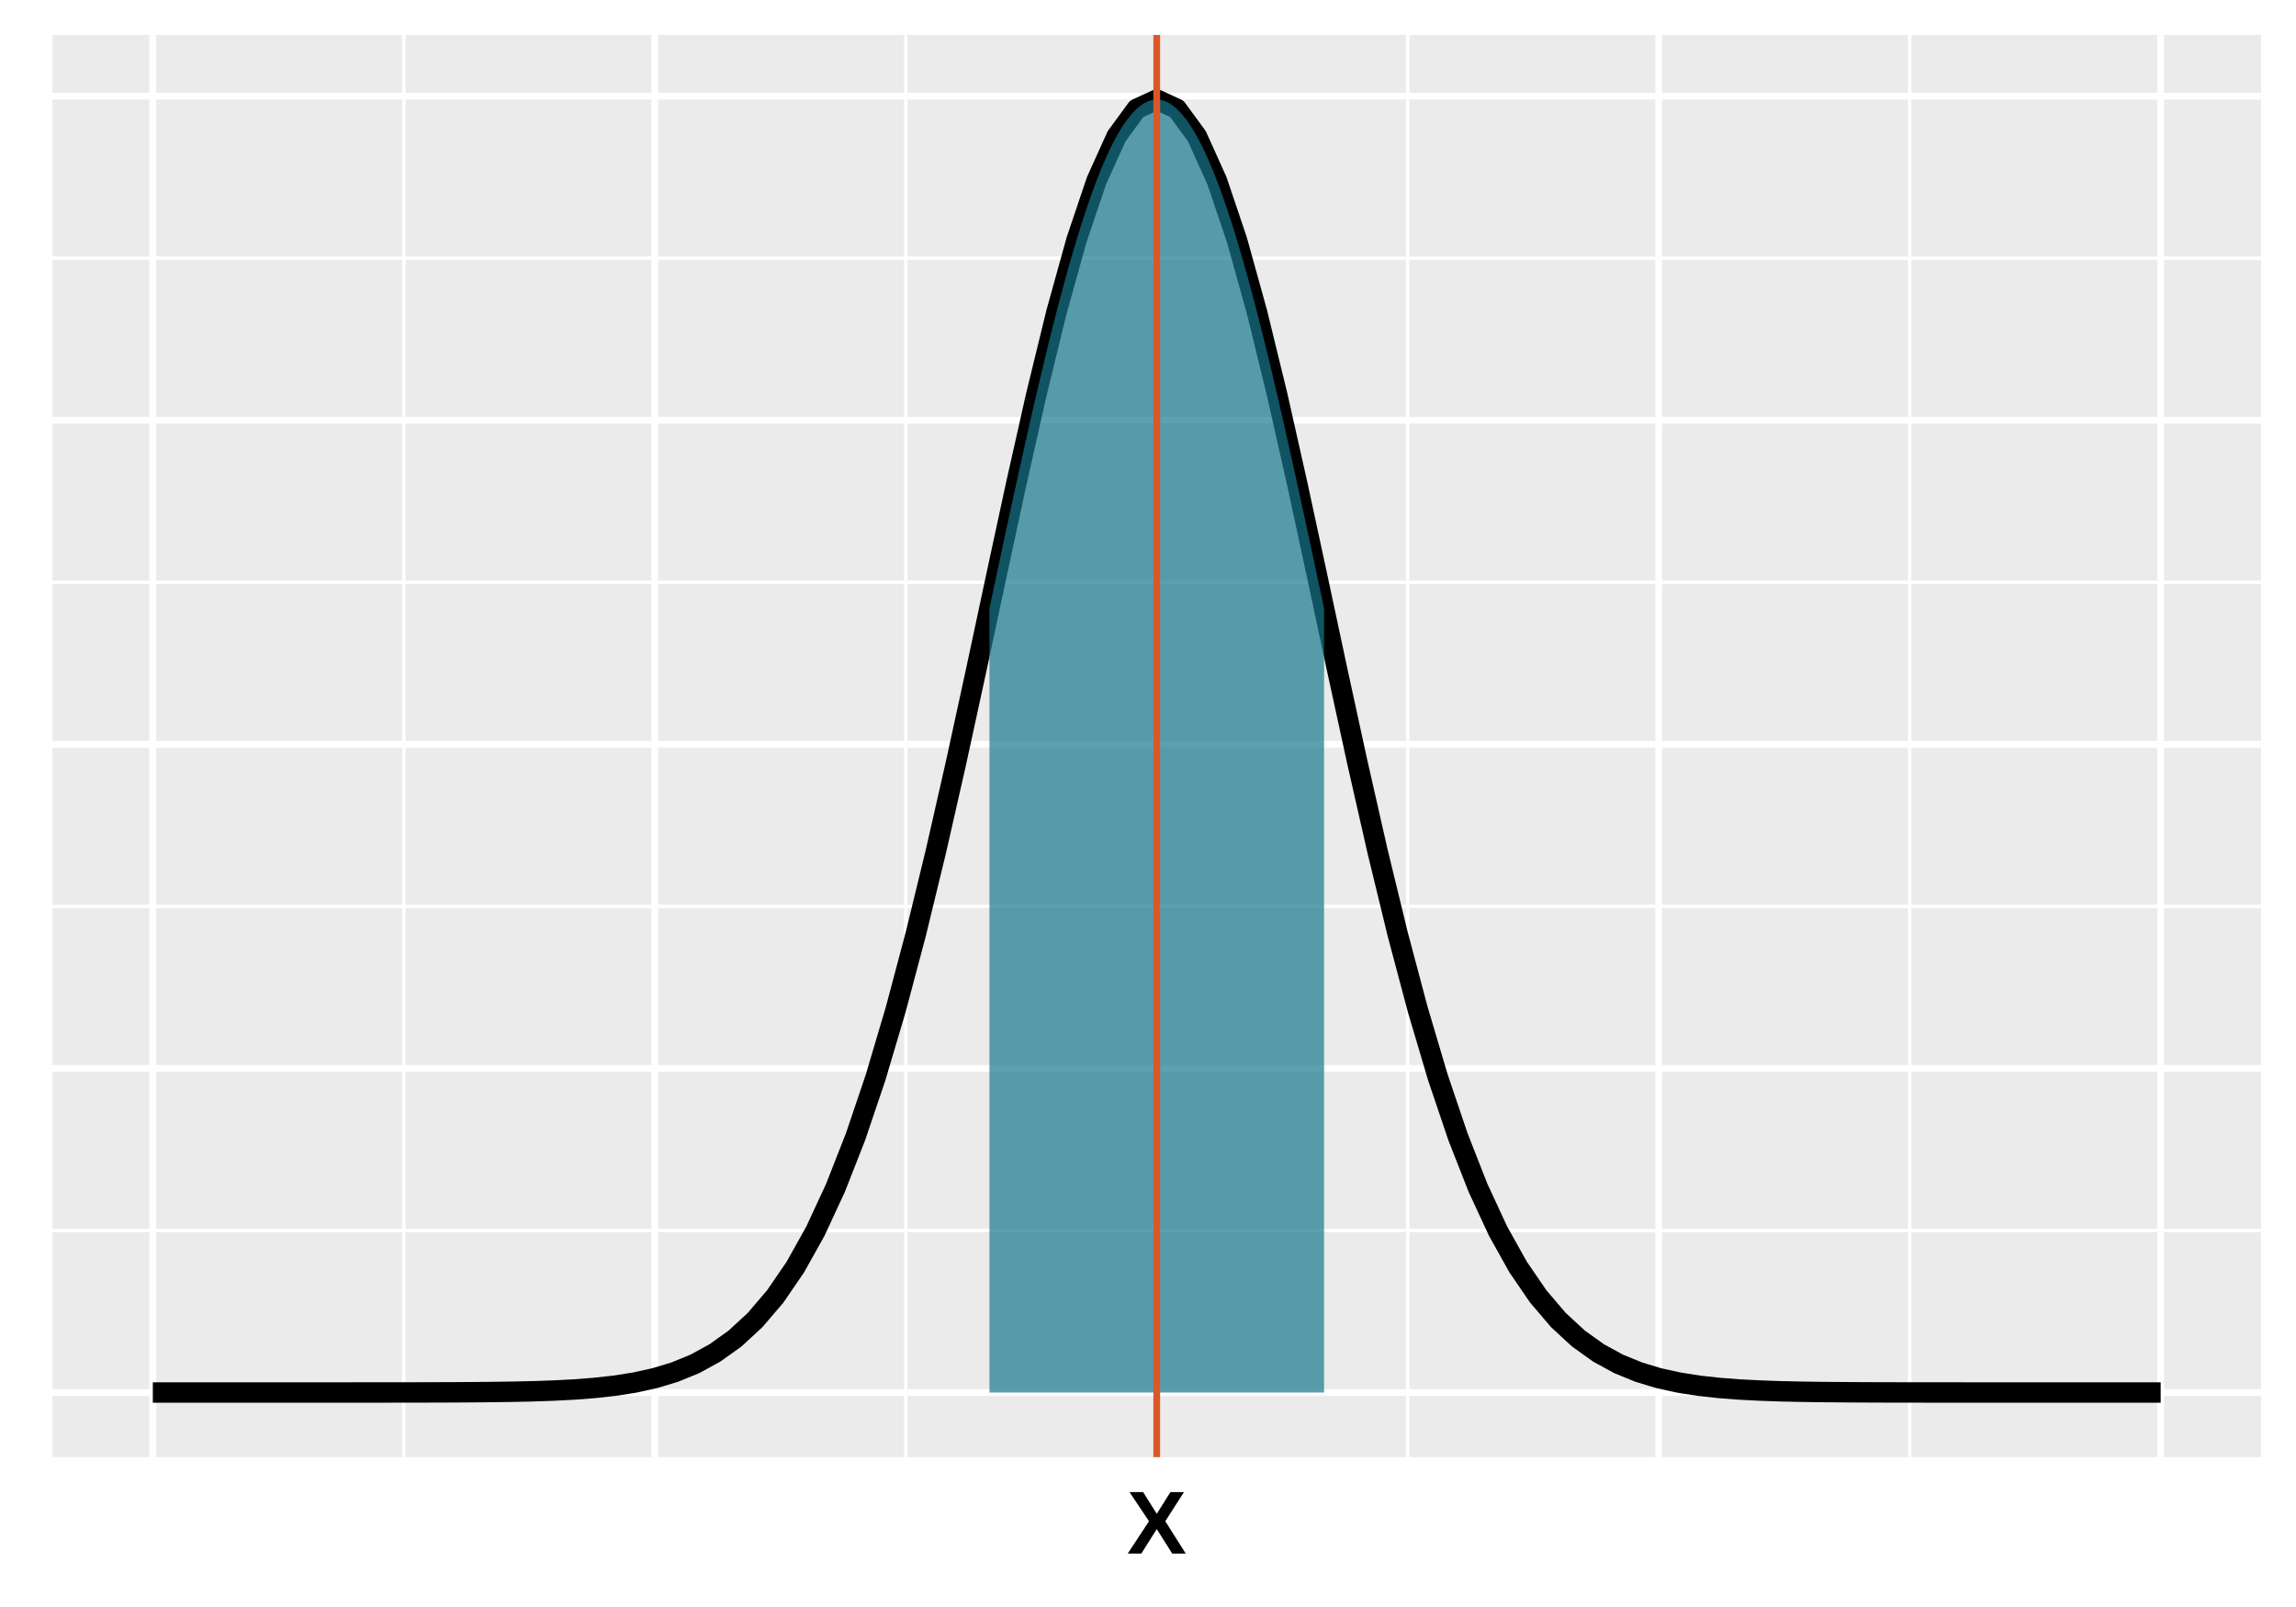
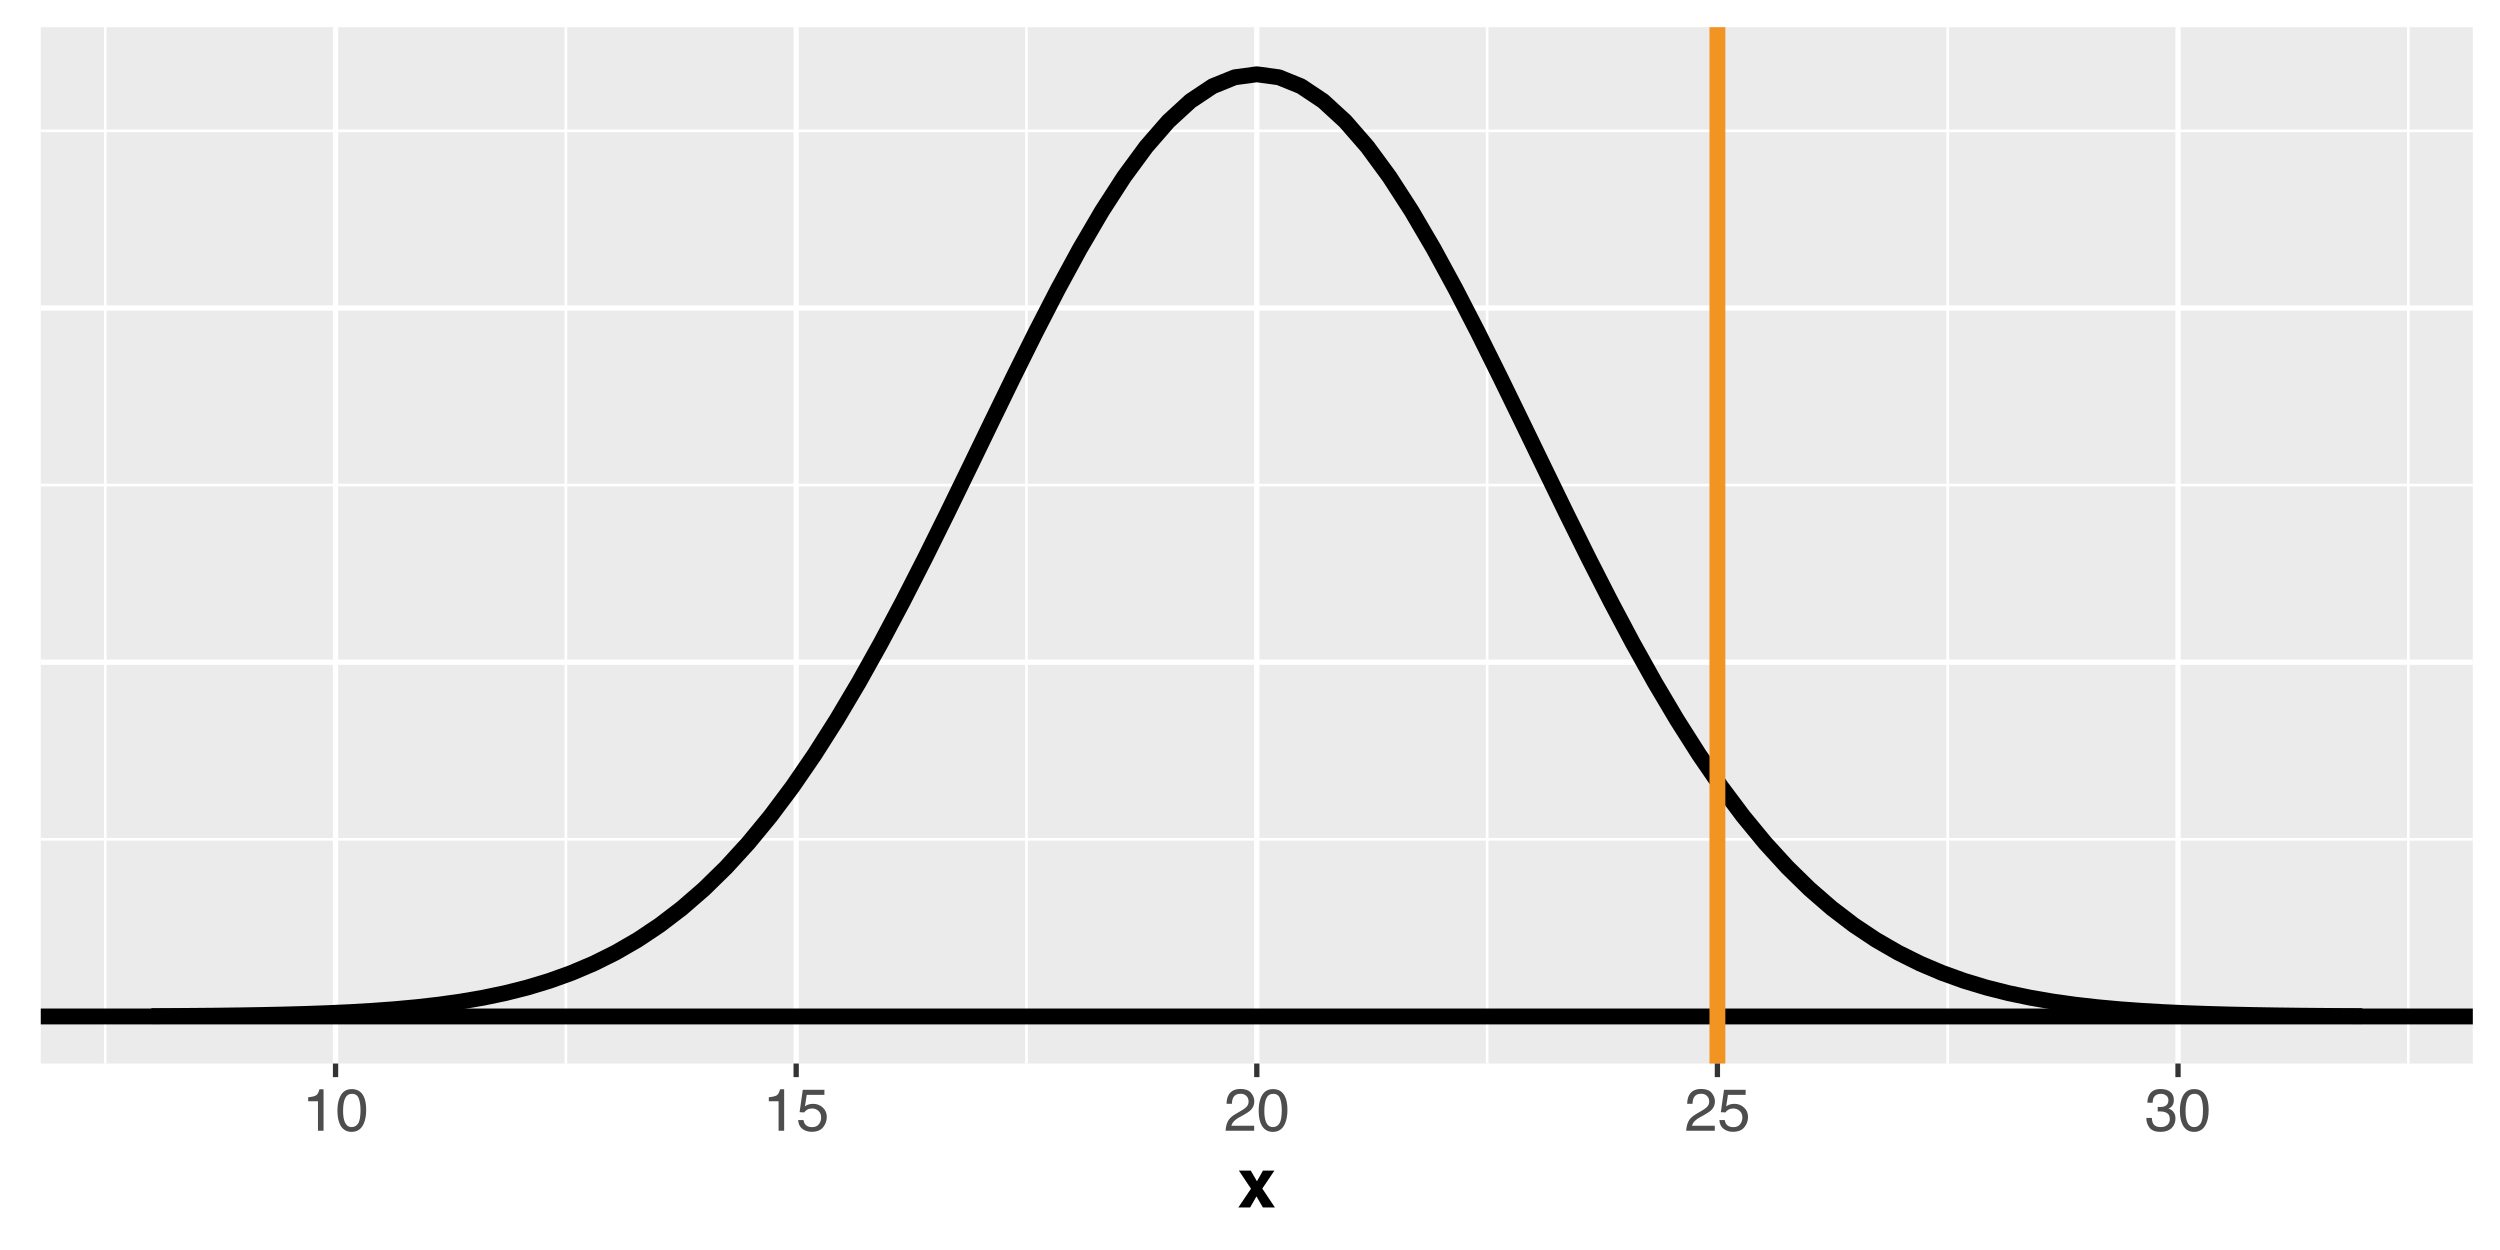
- <svg xmlns="http://www.w3.org/2000/svg" width="360pt" height="252pt" viewBox="0 0 360 252" version="1.1">
+ <svg xmlns="http://www.w3.org/2000/svg" xmlns:xlink="http://www.w3.org/1999/xlink" width="504pt" height="252pt" viewBox="0 0 504 252" version="1.1">
  <defs>
+     <g>
+       <symbol overflow="visible" id="glyph0-0">
+         <path style="stroke:none;" d="M 0.391 0 L 0.391 -8.609 L 7.219 -8.609 L 7.219 0 Z M 6.141 -1.078 L 6.141 -7.531 L 1.469 -7.531 L 1.469 -1.078 Z M 6.141 -1.078 " />
+       </symbol>
+       <symbol overflow="visible" id="glyph0-1">
+         <path style="stroke:none;" d="M 1.156 -5.938 L 1.156 -6.75 C 1.914 -6.82 2.441 -6.945 2.734 -7.125 C 3.035 -7.301 3.266 -7.711 3.422 -8.359 L 4.25 -8.359 L 4.25 0 L 3.125 0 L 3.125 -5.938 Z M 1.156 -5.938 " />
+       </symbol>
+       <symbol overflow="visible" id="glyph0-2">
+         <path style="stroke:none;" d="M 3.25 -8.391 C 4.332 -8.391 5.117 -7.941 5.609 -7.047 C 5.984 -6.359 6.172 -5.41 6.172 -4.203 C 6.172 -3.066 6 -2.125 5.656 -1.375 C 5.164 -0.301 4.359 0.234 3.234 0.234 C 2.234 0.234 1.484 -0.203 0.984 -1.078 C 0.578 -1.816 0.375 -2.801 0.375 -4.031 C 0.375 -4.977 0.5 -5.797 0.75 -6.484 C 1.207 -7.754 2.039 -8.391 3.25 -8.391 Z M 3.234 -0.734 C 3.785 -0.734 4.223 -0.973 4.547 -1.453 C 4.867 -1.941 5.031 -2.848 5.031 -4.172 C 5.031 -5.117 4.91 -5.898 4.672 -6.516 C 4.441 -7.129 3.988 -7.438 3.312 -7.438 C 2.688 -7.438 2.227 -7.145 1.938 -6.562 C 1.656 -5.977 1.516 -5.117 1.516 -3.984 C 1.516 -3.129 1.609 -2.441 1.797 -1.922 C 2.078 -1.129 2.555 -0.734 3.234 -0.734 Z M 3.234 -0.734 " />
+       </symbol>
+       <symbol overflow="visible" id="glyph0-3">
+         <path style="stroke:none;" d="M 1.484 -2.141 C 1.555 -1.535 1.836 -1.117 2.328 -0.891 C 2.578 -0.773 2.863 -0.719 3.188 -0.719 C 3.812 -0.719 4.273 -0.914 4.578 -1.312 C 4.879 -1.707 5.031 -2.148 5.031 -2.641 C 5.031 -3.223 4.848 -3.676 4.484 -4 C 4.129 -4.32 3.703 -4.484 3.203 -4.484 C 2.836 -4.484 2.523 -4.41 2.266 -4.266 C 2.004 -4.129 1.785 -3.938 1.609 -3.688 L 0.688 -3.734 L 1.328 -8.25 L 5.688 -8.25 L 5.688 -7.234 L 2.125 -7.234 L 1.766 -4.906 C 1.961 -5.051 2.148 -5.16 2.328 -5.234 C 2.641 -5.359 3 -5.422 3.406 -5.422 C 4.176 -5.422 4.828 -5.172 5.359 -4.672 C 5.898 -4.18 6.172 -3.555 6.172 -2.797 C 6.172 -2.004 5.922 -1.301 5.422 -0.688 C 4.93 -0.082 4.148 0.219 3.078 0.219 C 2.398 0.219 1.797 0.023 1.266 -0.359 C 0.742 -0.742 0.453 -1.336 0.391 -2.141 Z M 1.484 -2.141 " />
+       </symbol>
+       <symbol overflow="visible" id="glyph0-4">
+         <path style="stroke:none;" d="M 0.375 0 C 0.414 -0.719 0.566 -1.344 0.828 -1.875 C 1.086 -2.414 1.594 -2.906 2.344 -3.344 L 3.469 -4 C 3.969 -4.289 4.32 -4.539 4.531 -4.75 C 4.852 -5.07 5.016 -5.441 5.016 -5.859 C 5.016 -6.348 4.863 -6.734 4.562 -7.016 C 4.27 -7.305 3.883 -7.453 3.406 -7.453 C 2.676 -7.453 2.176 -7.18 1.906 -6.641 C 1.75 -6.336 1.664 -5.93 1.656 -5.422 L 0.578 -5.422 C 0.586 -6.148 0.723 -6.742 0.984 -7.203 C 1.441 -8.016 2.25 -8.422 3.406 -8.422 C 4.363 -8.422 5.062 -8.16 5.5 -7.641 C 5.945 -7.117 6.172 -6.539 6.172 -5.906 C 6.172 -5.238 5.938 -4.664 5.469 -4.188 C 5.195 -3.906 4.707 -3.566 4 -3.172 L 3.188 -2.734 C 2.812 -2.523 2.516 -2.32 2.297 -2.125 C 1.898 -1.789 1.648 -1.414 1.547 -1 L 6.141 -1 L 6.141 0 Z M 0.375 0 " />
+       </symbol>
+       <symbol overflow="visible" id="glyph0-5">
+         <path style="stroke:none;" d="M 3.125 0.234 C 2.125 0.234 1.398 -0.035 0.953 -0.578 C 0.504 -1.129 0.281 -1.797 0.281 -2.578 L 1.391 -2.578 C 1.43 -2.035 1.531 -1.641 1.688 -1.391 C 1.969 -0.953 2.461 -0.734 3.172 -0.734 C 3.734 -0.734 4.18 -0.879 4.516 -1.172 C 4.848 -1.473 5.016 -1.859 5.016 -2.328 C 5.016 -2.898 4.836 -3.301 4.484 -3.531 C 4.129 -3.77 3.641 -3.891 3.016 -3.891 C 2.941 -3.891 2.867 -3.883 2.797 -3.875 C 2.723 -3.875 2.648 -3.875 2.578 -3.875 L 2.578 -4.812 C 2.691 -4.789 2.785 -4.781 2.859 -4.781 C 2.93 -4.781 3.008 -4.781 3.094 -4.781 C 3.488 -4.781 3.812 -4.844 4.062 -4.969 C 4.508 -5.188 4.734 -5.578 4.734 -6.141 C 4.734 -6.555 4.582 -6.875 4.281 -7.094 C 3.988 -7.32 3.645 -7.438 3.25 -7.438 C 2.551 -7.438 2.066 -7.203 1.797 -6.734 C 1.648 -6.484 1.566 -6.117 1.547 -5.641 L 0.5 -5.641 C 0.5 -6.266 0.625 -6.797 0.875 -7.234 C 1.301 -8.016 2.055 -8.406 3.141 -8.406 C 3.992 -8.406 4.656 -8.211 5.125 -7.828 C 5.594 -7.453 5.828 -6.898 5.828 -6.172 C 5.828 -5.66 5.691 -5.242 5.422 -4.922 C 5.242 -4.723 5.02 -4.566 4.75 -4.453 C 5.188 -4.328 5.531 -4.094 5.781 -3.75 C 6.031 -3.406 6.156 -2.984 6.156 -2.484 C 6.156 -1.68 5.891 -1.023 5.359 -0.516 C 4.836 -0.016 4.094 0.234 3.125 0.234 Z M 3.125 0.234 " />
+       </symbol>
+       <symbol overflow="visible" id="glyph1-0">
+         <path style="stroke:none;" d="M 1.047 -10.078 L 9.172 -10.078 L 9.172 0 L 1.047 0 Z M 7.906 -1.266 L 7.906 -8.812 L 2.312 -8.812 L 2.312 -1.266 Z M 7.906 -1.266 " />
+       </symbol>
+       <symbol overflow="visible" id="glyph1-1">
+         <path style="stroke:none;" d="M 7.547 0 L 5.125 0 L 3.828 -2.234 L 2.547 0 L 0.172 0 L 2.719 -3.781 L 0.281 -7.438 L 2.672 -7.438 L 3.922 -5.281 L 5.141 -7.438 L 7.453 -7.438 L 5 -3.812 Z M 7.547 0 " />
+       </symbol>
+     </g>
    <clipPath id="clip1">
-       <path d="M 8.219 5.48 L 354.52 5.48 L 354.52 228.504 L 8.219 228.504 Z M 8.219 5.48 " />
+       <path d="M 8.219 5.48 L 498.52 5.48 L 498.52 214.414 L 8.219 214.414 Z M 8.219 5.48 " />
    </clipPath>
    <clipPath id="clip2">
-       <path d="M 8.219 192 L 354.52 192 L 354.52 194 L 8.219 194 Z M 8.219 192 " />
+       <path d="M 8.219 168 L 498.52 168 L 498.52 170 L 8.219 170 Z M 8.219 168 " />
    </clipPath>
    <clipPath id="clip3">
-       <path d="M 8.219 141 L 354.52 141 L 354.52 143 L 8.219 143 Z M 8.219 141 " />
+       <path d="M 8.219 97 L 498.52 97 L 498.52 99 L 8.219 99 Z M 8.219 97 " />
    </clipPath>
    <clipPath id="clip4">
-       <path d="M 8.219 91 L 354.52 91 L 354.52 92 L 8.219 92 Z M 8.219 91 " />
+       <path d="M 8.219 26 L 498.52 26 L 498.52 27 L 8.219 27 Z M 8.219 26 " />
    </clipPath>
    <clipPath id="clip5">
-       <path d="M 8.219 40 L 354.52 40 L 354.52 41 L 8.219 41 Z M 8.219 40 " />
+       <path d="M 20 5.48 L 22 5.48 L 22 214.414 L 20 214.414 Z M 20 5.48 " />
    </clipPath>
    <clipPath id="clip6">
-       <path d="M 63 5.48 L 64 5.48 L 64 228.504 L 63 228.504 Z M 63 5.48 " />
+       <path d="M 113 5.48 L 115 5.48 L 115 214.414 L 113 214.414 Z M 113 5.48 " />
    </clipPath>
    <clipPath id="clip7">
-       <path d="M 141 5.48 L 143 5.48 L 143 228.504 L 141 228.504 Z M 141 5.48 " />
+       <path d="M 206 5.48 L 208 5.48 L 208 214.414 L 206 214.414 Z M 206 5.48 " />
    </clipPath>
    <clipPath id="clip8">
-       <path d="M 220 5.48 L 221 5.48 L 221 228.504 L 220 228.504 Z M 220 5.48 " />
+       <path d="M 299 5.48 L 301 5.48 L 301 214.414 L 299 214.414 Z M 299 5.48 " />
    </clipPath>
    <clipPath id="clip9">
-       <path d="M 299 5.48 L 300 5.48 L 300 228.504 L 299 228.504 Z M 299 5.48 " />
+       <path d="M 392 5.48 L 393 5.48 L 393 214.414 L 392 214.414 Z M 392 5.48 " />
    </clipPath>
    <clipPath id="clip10">
-       <path d="M 8.219 217 L 354.52 217 L 354.52 219 L 8.219 219 Z M 8.219 217 " />
+       <path d="M 485 5.48 L 486 5.48 L 486 214.414 L 485 214.414 Z M 485 5.48 " />
    </clipPath>
    <clipPath id="clip11">
-       <path d="M 8.219 167 L 354.52 167 L 354.52 169 L 8.219 169 Z M 8.219 167 " />
+       <path d="M 8.219 204 L 498.52 204 L 498.52 206 L 8.219 206 Z M 8.219 204 " />
    </clipPath>
    <clipPath id="clip12">
-       <path d="M 8.219 116 L 354.52 116 L 354.52 118 L 8.219 118 Z M 8.219 116 " />
+       <path d="M 8.219 132 L 498.52 132 L 498.52 135 L 8.219 135 Z M 8.219 132 " />
    </clipPath>
    <clipPath id="clip13">
-       <path d="M 8.219 65 L 354.52 65 L 354.52 67 L 8.219 67 Z M 8.219 65 " />
+       <path d="M 8.219 61 L 498.52 61 L 498.52 63 L 8.219 63 Z M 8.219 61 " />
    </clipPath>
    <clipPath id="clip14">
-       <path d="M 8.219 14 L 354.52 14 L 354.52 16 L 8.219 16 Z M 8.219 14 " />
+       <path d="M 67 5.48 L 69 5.48 L 69 214.414 L 67 214.414 Z M 67 5.48 " />
    </clipPath>
    <clipPath id="clip15">
-       <path d="M 23 5.48 L 25 5.48 L 25 228.504 L 23 228.504 Z M 23 5.48 " />
+       <path d="M 159 5.48 L 162 5.48 L 162 214.414 L 159 214.414 Z M 159 5.48 " />
    </clipPath>
    <clipPath id="clip16">
-       <path d="M 102 5.48 L 104 5.48 L 104 228.504 L 102 228.504 Z M 102 5.48 " />
+       <path d="M 252 5.48 L 254 5.48 L 254 214.414 L 252 214.414 Z M 252 5.48 " />
    </clipPath>
    <clipPath id="clip17">
-       <path d="M 180 5.48 L 182 5.48 L 182 228.504 L 180 228.504 Z M 180 5.48 " />
+       <path d="M 345 5.48 L 347 5.48 L 347 214.414 L 345 214.414 Z M 345 5.48 " />
    </clipPath>
    <clipPath id="clip18">
-       <path d="M 259 5.48 L 261 5.48 L 261 228.504 L 259 228.504 Z M 259 5.48 " />
+       <path d="M 438 5.48 L 440 5.48 L 440 214.414 L 438 214.414 Z M 438 5.48 " />
    </clipPath>
    <clipPath id="clip19">
-       <path d="M 338 5.48 L 340 5.48 L 340 228.504 L 338 228.504 Z M 338 5.48 " />
+       <path d="M 8.219 203 L 498.52 203 L 498.52 207 L 8.219 207 Z M 8.219 203 " />
    </clipPath>
    <clipPath id="clip20">
-       <path d="M 180 5.48 L 182 5.48 L 182 228.504 L 180 228.504 Z M 180 5.48 " />
+       <path d="M 344 5.48 L 348 5.48 L 348 214.414 L 344 214.414 Z M 344 5.48 " />
    </clipPath>
  </defs>
  <g id="surface289">
-     <rect x="0" y="0" width="360" height="252" style="fill:rgb(100%,100%,100%);fill-opacity:1;stroke:none;" />
-     <rect x="0" y="0" width="360" height="252" style="fill:rgb(100%,100%,100%);fill-opacity:1;stroke:none;" />
-     <path style="fill:none;stroke-width:1.067;stroke-linecap:round;stroke-linejoin:round;stroke:rgb(100%,100%,100%);stroke-opacity:1;stroke-miterlimit:10;" d="M 0 252 L 360 252 L 360 0 L 0 0 Z M 0 252 " />
+     <rect x="0" y="0" width="504" height="252" style="fill:rgb(100%,100%,100%);fill-opacity:1;stroke:none;" />
+     <rect x="0" y="0" width="504" height="252" style="fill:rgb(100%,100%,100%);fill-opacity:1;stroke:none;" />
+     <path style="fill:none;stroke-width:1.067;stroke-linecap:round;stroke-linejoin:round;stroke:rgb(100%,100%,100%);stroke-opacity:1;stroke-miterlimit:10;" d="M 0 252 L 504 252 L 504 0 L 0 0 Z M 0 252 " />
    <g clip-path="url(#clip1)" clip-rule="nonzero">
-       <path style=" stroke:none;fill-rule:nonzero;fill:rgb(92.157%,92.157%,92.157%);fill-opacity:1;" d="M 8.219 228.504 L 354.52 228.504 L 354.52 5.48 L 8.219 5.48 Z M 8.219 228.504 " />
+       <path style=" stroke:none;fill-rule:nonzero;fill:rgb(92.157%,92.157%,92.157%);fill-opacity:1;" d="M 8.219 214.414 L 498.52 214.414 L 498.52 5.48 L 8.219 5.48 Z M 8.219 214.414 " />
    </g>
    <g clip-path="url(#clip2)" clip-rule="nonzero">
-       <path style="fill:none;stroke-width:0.533;stroke-linecap:butt;stroke-linejoin:round;stroke:rgb(100%,100%,100%);stroke-opacity:1;stroke-miterlimit:10;" d="M 8.219 192.957 L 354.52 192.957 " />
+       <path style="fill:none;stroke-width:0.533;stroke-linecap:butt;stroke-linejoin:round;stroke:rgb(100%,100%,100%);stroke-opacity:1;stroke-miterlimit:10;" d="M 8.219 169.211 L 498.52 169.211 " />
    </g>
    <g clip-path="url(#clip3)" clip-rule="nonzero">
-       <path style="fill:none;stroke-width:0.533;stroke-linecap:butt;stroke-linejoin:round;stroke:rgb(100%,100%,100%);stroke-opacity:1;stroke-miterlimit:10;" d="M 8.219 142.133 L 354.52 142.133 " />
+       <path style="fill:none;stroke-width:0.533;stroke-linecap:butt;stroke-linejoin:round;stroke:rgb(100%,100%,100%);stroke-opacity:1;stroke-miterlimit:10;" d="M 8.219 97.793 L 498.52 97.793 " />
    </g>
    <g clip-path="url(#clip4)" clip-rule="nonzero">
-       <path style="fill:none;stroke-width:0.533;stroke-linecap:butt;stroke-linejoin:round;stroke:rgb(100%,100%,100%);stroke-opacity:1;stroke-miterlimit:10;" d="M 8.219 91.312 L 354.52 91.312 " />
+       <path style="fill:none;stroke-width:0.533;stroke-linecap:butt;stroke-linejoin:round;stroke:rgb(100%,100%,100%);stroke-opacity:1;stroke-miterlimit:10;" d="M 8.219 26.375 L 498.52 26.375 " />
    </g>
    <g clip-path="url(#clip5)" clip-rule="nonzero">
-       <path style="fill:none;stroke-width:0.533;stroke-linecap:butt;stroke-linejoin:round;stroke:rgb(100%,100%,100%);stroke-opacity:1;stroke-miterlimit:10;" d="M 8.219 40.492 L 354.52 40.492 " />
+       <path style="fill:none;stroke-width:0.533;stroke-linecap:butt;stroke-linejoin:round;stroke:rgb(100%,100%,100%);stroke-opacity:1;stroke-miterlimit:10;" d="M 21.219 214.414 L 21.219 5.48 " />
    </g>
    <g clip-path="url(#clip6)" clip-rule="nonzero">
-       <path style="fill:none;stroke-width:0.533;stroke-linecap:butt;stroke-linejoin:round;stroke:rgb(100%,100%,100%);stroke-opacity:1;stroke-miterlimit:10;" d="M 63.312 228.504 L 63.312 5.48 " />
+       <path style="fill:none;stroke-width:0.533;stroke-linecap:butt;stroke-linejoin:round;stroke:rgb(100%,100%,100%);stroke-opacity:1;stroke-miterlimit:10;" d="M 114.078 214.414 L 114.078 5.48 " />
    </g>
    <g clip-path="url(#clip7)" clip-rule="nonzero">
-       <path style="fill:none;stroke-width:0.533;stroke-linecap:butt;stroke-linejoin:round;stroke:rgb(100%,100%,100%);stroke-opacity:1;stroke-miterlimit:10;" d="M 142.016 228.504 L 142.016 5.48 " />
+       <path style="fill:none;stroke-width:0.533;stroke-linecap:butt;stroke-linejoin:round;stroke:rgb(100%,100%,100%);stroke-opacity:1;stroke-miterlimit:10;" d="M 206.941 214.414 L 206.941 5.48 " />
    </g>
    <g clip-path="url(#clip8)" clip-rule="nonzero">
-       <path style="fill:none;stroke-width:0.533;stroke-linecap:butt;stroke-linejoin:round;stroke:rgb(100%,100%,100%);stroke-opacity:1;stroke-miterlimit:10;" d="M 220.723 228.504 L 220.723 5.48 " />
+       <path style="fill:none;stroke-width:0.533;stroke-linecap:butt;stroke-linejoin:round;stroke:rgb(100%,100%,100%);stroke-opacity:1;stroke-miterlimit:10;" d="M 299.801 214.414 L 299.801 5.48 " />
    </g>
    <g clip-path="url(#clip9)" clip-rule="nonzero">
-       <path style="fill:none;stroke-width:0.533;stroke-linecap:butt;stroke-linejoin:round;stroke:rgb(100%,100%,100%);stroke-opacity:1;stroke-miterlimit:10;" d="M 299.426 228.504 L 299.426 5.48 " />
+       <path style="fill:none;stroke-width:0.533;stroke-linecap:butt;stroke-linejoin:round;stroke:rgb(100%,100%,100%);stroke-opacity:1;stroke-miterlimit:10;" d="M 392.66 214.414 L 392.66 5.48 " />
    </g>
    <g clip-path="url(#clip10)" clip-rule="nonzero">
-       <path style="fill:none;stroke-width:1.067;stroke-linecap:butt;stroke-linejoin:round;stroke:rgb(100%,100%,100%);stroke-opacity:1;stroke-miterlimit:10;" d="M 8.219 218.367 L 354.52 218.367 " />
+       <path style="fill:none;stroke-width:0.533;stroke-linecap:butt;stroke-linejoin:round;stroke:rgb(100%,100%,100%);stroke-opacity:1;stroke-miterlimit:10;" d="M 485.52 214.414 L 485.52 5.48 " />
    </g>
    <g clip-path="url(#clip11)" clip-rule="nonzero">
-       <path style="fill:none;stroke-width:1.067;stroke-linecap:butt;stroke-linejoin:round;stroke:rgb(100%,100%,100%);stroke-opacity:1;stroke-miterlimit:10;" d="M 8.219 167.543 L 354.52 167.543 " />
+       <path style="fill:none;stroke-width:1.067;stroke-linecap:butt;stroke-linejoin:round;stroke:rgb(100%,100%,100%);stroke-opacity:1;stroke-miterlimit:10;" d="M 8.219 204.918 L 498.52 204.918 " />
    </g>
    <g clip-path="url(#clip12)" clip-rule="nonzero">
-       <path style="fill:none;stroke-width:1.067;stroke-linecap:butt;stroke-linejoin:round;stroke:rgb(100%,100%,100%);stroke-opacity:1;stroke-miterlimit:10;" d="M 8.219 116.723 L 354.52 116.723 " />
+       <path style="fill:none;stroke-width:1.067;stroke-linecap:butt;stroke-linejoin:round;stroke:rgb(100%,100%,100%);stroke-opacity:1;stroke-miterlimit:10;" d="M 8.219 133.5 L 498.52 133.5 " />
    </g>
    <g clip-path="url(#clip13)" clip-rule="nonzero">
-       <path style="fill:none;stroke-width:1.067;stroke-linecap:butt;stroke-linejoin:round;stroke:rgb(100%,100%,100%);stroke-opacity:1;stroke-miterlimit:10;" d="M 8.219 65.902 L 354.52 65.902 " />
+       <path style="fill:none;stroke-width:1.067;stroke-linecap:butt;stroke-linejoin:round;stroke:rgb(100%,100%,100%);stroke-opacity:1;stroke-miterlimit:10;" d="M 8.219 62.086 L 498.52 62.086 " />
    </g>
    <g clip-path="url(#clip14)" clip-rule="nonzero">
-       <path style="fill:none;stroke-width:1.067;stroke-linecap:butt;stroke-linejoin:round;stroke:rgb(100%,100%,100%);stroke-opacity:1;stroke-miterlimit:10;" d="M 8.219 15.078 L 354.52 15.078 " />
+       <path style="fill:none;stroke-width:1.067;stroke-linecap:butt;stroke-linejoin:round;stroke:rgb(100%,100%,100%);stroke-opacity:1;stroke-miterlimit:10;" d="M 67.648 214.414 L 67.648 5.48 " />
    </g>
    <g clip-path="url(#clip15)" clip-rule="nonzero">
-       <path style="fill:none;stroke-width:1.067;stroke-linecap:butt;stroke-linejoin:round;stroke:rgb(100%,100%,100%);stroke-opacity:1;stroke-miterlimit:10;" d="M 23.961 228.504 L 23.961 5.48 " />
+       <path style="fill:none;stroke-width:1.067;stroke-linecap:butt;stroke-linejoin:round;stroke:rgb(100%,100%,100%);stroke-opacity:1;stroke-miterlimit:10;" d="M 160.508 214.414 L 160.508 5.48 " />
    </g>
    <g clip-path="url(#clip16)" clip-rule="nonzero">
-       <path style="fill:none;stroke-width:1.067;stroke-linecap:butt;stroke-linejoin:round;stroke:rgb(100%,100%,100%);stroke-opacity:1;stroke-miterlimit:10;" d="M 102.664 228.504 L 102.664 5.48 " />
+       <path style="fill:none;stroke-width:1.067;stroke-linecap:butt;stroke-linejoin:round;stroke:rgb(100%,100%,100%);stroke-opacity:1;stroke-miterlimit:10;" d="M 253.371 214.414 L 253.371 5.48 " />
    </g>
    <g clip-path="url(#clip17)" clip-rule="nonzero">
-       <path style="fill:none;stroke-width:1.067;stroke-linecap:butt;stroke-linejoin:round;stroke:rgb(100%,100%,100%);stroke-opacity:1;stroke-miterlimit:10;" d="M 181.371 228.504 L 181.371 5.48 " />
+       <path style="fill:none;stroke-width:1.067;stroke-linecap:butt;stroke-linejoin:round;stroke:rgb(100%,100%,100%);stroke-opacity:1;stroke-miterlimit:10;" d="M 346.23 214.414 L 346.23 5.48 " />
    </g>
    <g clip-path="url(#clip18)" clip-rule="nonzero">
-       <path style="fill:none;stroke-width:1.067;stroke-linecap:butt;stroke-linejoin:round;stroke:rgb(100%,100%,100%);stroke-opacity:1;stroke-miterlimit:10;" d="M 260.074 228.504 L 260.074 5.48 " />
+       <path style="fill:none;stroke-width:1.067;stroke-linecap:butt;stroke-linejoin:round;stroke:rgb(100%,100%,100%);stroke-opacity:1;stroke-miterlimit:10;" d="M 439.09 214.414 L 439.09 5.48 " />
    </g>
+     <path style="fill:none;stroke-width:3.201;stroke-linecap:butt;stroke-linejoin:round;stroke:rgb(0%,0%,0%);stroke-opacity:1;stroke-miterlimit:10;" d="M 30.504 204.855 L 34.961 204.832 L 39.422 204.797 L 43.879 204.758 L 48.336 204.699 L 52.793 204.625 L 57.25 204.531 L 61.707 204.406 L 66.164 204.246 L 70.621 204.043 L 75.078 203.781 L 79.535 203.457 L 83.992 203.047 L 88.449 202.539 L 92.906 201.914 L 97.363 201.148 L 101.82 200.219 L 106.281 199.094 L 110.738 197.746 L 115.195 196.145 L 119.652 194.254 L 124.109 192.039 L 128.566 189.465 L 133.023 186.488 L 137.48 183.082 L 141.938 179.211 L 146.395 174.848 L 150.852 169.969 L 155.309 164.555 L 159.766 158.602 L 164.223 152.105 L 168.68 145.086 L 173.141 137.566 L 177.598 129.586 L 182.055 121.195 L 186.512 112.465 L 190.969 103.473 L 195.426 94.316 L 199.883 85.105 L 204.34 75.957 L 208.797 66.992 L 213.254 58.348 L 217.711 50.152 L 222.168 42.543 L 226.625 35.645 L 231.082 29.578 L 235.539 24.457 L 239.996 20.367 L 244.457 17.391 L 248.914 15.582 L 253.371 14.977 L 257.828 15.582 L 262.285 17.391 L 266.742 20.367 L 271.199 24.457 L 275.656 29.578 L 280.113 35.645 L 284.57 42.543 L 289.027 50.152 L 293.484 58.348 L 297.941 66.992 L 302.398 75.957 L 306.855 85.105 L 311.316 94.316 L 315.773 103.473 L 320.23 112.465 L 324.688 121.195 L 329.145 129.586 L 333.602 137.566 L 338.059 145.086 L 342.516 152.105 L 346.973 158.602 L 351.43 164.555 L 355.887 169.969 L 360.344 174.848 L 364.801 179.211 L 369.258 183.082 L 373.715 186.488 L 378.176 189.465 L 382.633 192.039 L 387.09 194.254 L 391.547 196.145 L 396.004 197.746 L 400.461 199.094 L 404.918 200.219 L 409.375 201.148 L 413.832 201.914 L 418.289 202.539 L 422.746 203.047 L 427.203 203.457 L 431.66 203.781 L 436.117 204.043 L 440.574 204.246 L 445.031 204.406 L 449.492 204.531 L 453.949 204.625 L 458.406 204.699 L 462.863 204.758 L 467.32 204.797 L 471.777 204.832 L 476.234 204.855 " />
    <g clip-path="url(#clip19)" clip-rule="nonzero">
-       <path style="fill:none;stroke-width:1.067;stroke-linecap:butt;stroke-linejoin:round;stroke:rgb(100%,100%,100%);stroke-opacity:1;stroke-miterlimit:10;" d="M 338.781 228.504 L 338.781 5.48 " />
+       <path style="fill:none;stroke-width:3.201;stroke-linecap:butt;stroke-linejoin:round;stroke:rgb(0%,0%,0%);stroke-opacity:1;stroke-miterlimit:10;" d="M 8.219 204.918 L 498.52 204.918 " />
    </g>
-     <path style="fill:none;stroke-width:3.201;stroke-linecap:butt;stroke-linejoin:round;stroke:rgb(0%,0%,0%);stroke-opacity:1;stroke-miterlimit:10;" d="M 23.961 218.367 L 52.293 218.367 L 55.441 218.363 L 58.59 218.363 L 64.887 218.355 L 68.035 218.348 L 71.184 218.336 L 74.332 218.316 L 77.48 218.285 L 80.629 218.238 L 83.777 218.168 L 86.926 218.055 L 90.07 217.891 L 93.219 217.648 L 96.367 217.301 L 99.516 216.805 L 102.664 216.113 L 105.812 215.16 L 108.961 213.871 L 112.109 212.148 L 115.258 209.895 L 118.406 206.984 L 121.555 203.297 L 124.703 198.695 L 127.852 193.059 L 131 186.27 L 134.148 178.242 L 137.297 168.926 L 140.441 158.316 L 143.59 146.473 L 146.738 133.527 L 149.887 119.676 L 153.035 105.211 L 156.184 90.477 L 159.332 75.891 L 162.48 61.91 L 165.629 49.016 L 168.777 37.68 L 171.926 28.34 L 175.074 21.371 L 178.223 17.07 L 181.371 15.617 L 184.52 17.07 L 187.668 21.371 L 190.812 28.34 L 193.961 37.68 L 197.109 49.016 L 200.258 61.91 L 203.406 75.891 L 206.555 90.477 L 209.703 105.211 L 212.852 119.676 L 216 133.527 L 219.148 146.473 L 222.297 158.316 L 225.445 168.926 L 228.594 178.242 L 231.742 186.27 L 234.891 193.059 L 238.039 198.695 L 241.188 203.297 L 244.332 206.984 L 247.48 209.895 L 250.629 212.148 L 253.777 213.871 L 256.926 215.16 L 260.074 216.113 L 263.223 216.805 L 266.371 217.301 L 269.52 217.648 L 272.668 217.891 L 275.816 218.055 L 278.965 218.168 L 282.113 218.238 L 285.262 218.285 L 288.41 218.316 L 291.559 218.336 L 294.703 218.348 L 297.852 218.355 L 304.148 218.363 L 307.297 218.363 L 310.445 218.367 L 338.781 218.367 " />
-     <path style=" stroke:none;fill-rule:nonzero;fill:rgb(9.412%,46.667%,54.902%);fill-opacity:0.698;" d="M 155.137 95.395 L 155.66 92.934 L 156.184 90.477 L 156.711 88.023 L 157.234 85.574 L 157.758 83.137 L 158.281 80.707 L 158.809 78.293 L 159.332 75.891 L 159.855 73.508 L 160.383 71.141 L 160.906 68.797 L 161.43 66.473 L 161.957 64.18 L 162.48 61.91 L 163.004 59.672 L 163.531 57.469 L 164.055 55.297 L 164.578 53.164 L 165.105 51.07 L 165.629 49.016 L 166.152 47.004 L 166.68 45.039 L 167.203 43.125 L 167.727 41.258 L 168.254 39.441 L 168.777 37.68 L 169.301 35.973 L 169.828 34.324 L 170.352 32.734 L 170.875 31.203 L 171.402 29.738 L 171.926 28.34 L 172.449 27.004 L 172.977 25.738 L 173.5 24.539 L 174.023 23.41 L 174.547 22.355 L 175.074 21.371 L 175.598 20.465 L 176.121 19.633 L 176.648 18.875 L 177.172 18.195 L 177.695 17.594 L 178.223 17.07 L 178.746 16.629 L 179.27 16.266 L 179.797 15.98 L 180.32 15.777 L 180.844 15.656 L 181.371 15.617 L 181.895 15.656 L 182.418 15.777 L 182.945 15.98 L 183.469 16.266 L 183.992 16.629 L 184.52 17.07 L 185.043 17.594 L 185.566 18.195 L 186.094 18.875 L 186.617 19.633 L 187.141 20.465 L 187.668 21.371 L 188.191 22.355 L 188.715 23.41 L 189.242 24.539 L 189.766 25.738 L 190.289 27.004 L 190.812 28.34 L 191.34 29.738 L 191.863 31.203 L 192.387 32.734 L 192.914 34.324 L 193.438 35.973 L 193.961 37.68 L 194.488 39.441 L 195.012 41.258 L 195.535 43.125 L 196.062 45.039 L 196.586 47.004 L 197.109 49.016 L 197.637 51.07 L 198.16 53.164 L 198.684 55.297 L 199.211 57.469 L 199.734 59.672 L 200.258 61.91 L 200.785 64.18 L 201.309 66.473 L 201.832 68.797 L 202.359 71.141 L 202.883 73.508 L 203.406 75.891 L 203.934 78.293 L 204.457 80.707 L 204.98 83.137 L 205.508 85.574 L 206.031 88.023 L 206.555 90.477 L 207.082 92.934 L 207.605 95.395 L 207.605 218.367 L 155.137 218.367 Z M 155.137 95.395 " />
    <g clip-path="url(#clip20)" clip-rule="nonzero">
-       <path style="fill:none;stroke-width:1.067;stroke-linecap:butt;stroke-linejoin:round;stroke:rgb(85.098%,34.51%,16.078%);stroke-opacity:1;stroke-miterlimit:10;" d="M 181.371 228.504 L 181.371 5.48 " />
+       <path style="fill:none;stroke-width:3.201;stroke-linecap:butt;stroke-linejoin:round;stroke:rgb(94.902%,58.039%,13.333%);stroke-opacity:1;stroke-miterlimit:10;" d="M 346.23 214.414 L 346.23 5.48 " />
    </g>
-     <path style=" stroke:none;fill-rule:nonzero;fill:rgb(0%,0%,0%);fill-opacity:1;" d="M 183.797 243.617 L 181.375 239.781 L 178.957 243.617 L 176.824 243.617 L 180.16 238.551 L 177.105 233.984 L 179.238 233.984 L 181.375 237.387 L 183.516 233.984 L 185.637 233.984 L 182.711 238.551 L 185.914 243.617 Z M 183.797 243.617 " />
+     <path style="fill:none;stroke-width:1.067;stroke-linecap:butt;stroke-linejoin:round;stroke:rgb(20%,20%,20%);stroke-opacity:1;stroke-miterlimit:10;" d="M 67.648 217.156 L 67.648 214.414 " />
+     <path style="fill:none;stroke-width:1.067;stroke-linecap:butt;stroke-linejoin:round;stroke:rgb(20%,20%,20%);stroke-opacity:1;stroke-miterlimit:10;" d="M 160.508 217.156 L 160.508 214.414 " />
+     <path style="fill:none;stroke-width:1.067;stroke-linecap:butt;stroke-linejoin:round;stroke:rgb(20%,20%,20%);stroke-opacity:1;stroke-miterlimit:10;" d="M 253.371 217.156 L 253.371 214.414 " />
+     <path style="fill:none;stroke-width:1.067;stroke-linecap:butt;stroke-linejoin:round;stroke:rgb(20%,20%,20%);stroke-opacity:1;stroke-miterlimit:10;" d="M 346.23 217.156 L 346.23 214.414 " />
+     <path style="fill:none;stroke-width:1.067;stroke-linecap:butt;stroke-linejoin:round;stroke:rgb(20%,20%,20%);stroke-opacity:1;stroke-miterlimit:10;" d="M 439.09 217.156 L 439.09 214.414 " />
+     <g style="fill:rgb(30.196%,30.196%,30.196%);fill-opacity:1;">
+       <use xlink:href="#glyph0-1" x="60.977" y="227.953" />
+       <use xlink:href="#glyph0-2" x="67.65" y="227.953" />
+     </g>
+     <g style="fill:rgb(30.196%,30.196%,30.196%);fill-opacity:1;">
+       <use xlink:href="#glyph0-1" x="153.836" y="227.953" />
+       <use xlink:href="#glyph0-3" x="160.51" y="227.953" />
+     </g>
+     <g style="fill:rgb(30.196%,30.196%,30.196%);fill-opacity:1;">
+       <use xlink:href="#glyph0-4" x="246.699" y="227.953" />
+       <use xlink:href="#glyph0-2" x="253.373" y="227.953" />
+     </g>
+     <g style="fill:rgb(30.196%,30.196%,30.196%);fill-opacity:1;">
+       <use xlink:href="#glyph0-4" x="339.559" y="227.953" />
+       <use xlink:href="#glyph0-3" x="346.232" y="227.953" />
+     </g>
+     <g style="fill:rgb(30.196%,30.196%,30.196%);fill-opacity:1;">
+       <use xlink:href="#glyph0-5" x="432.418" y="227.953" />
+       <use xlink:href="#glyph0-2" x="439.092" y="227.953" />
+     </g>
+     <g style="fill:rgb(0%,0%,0%);fill-opacity:1;">
+       <use xlink:href="#glyph1-1" x="249.477" y="243.426" />
+     </g>
  </g>
</svg>
